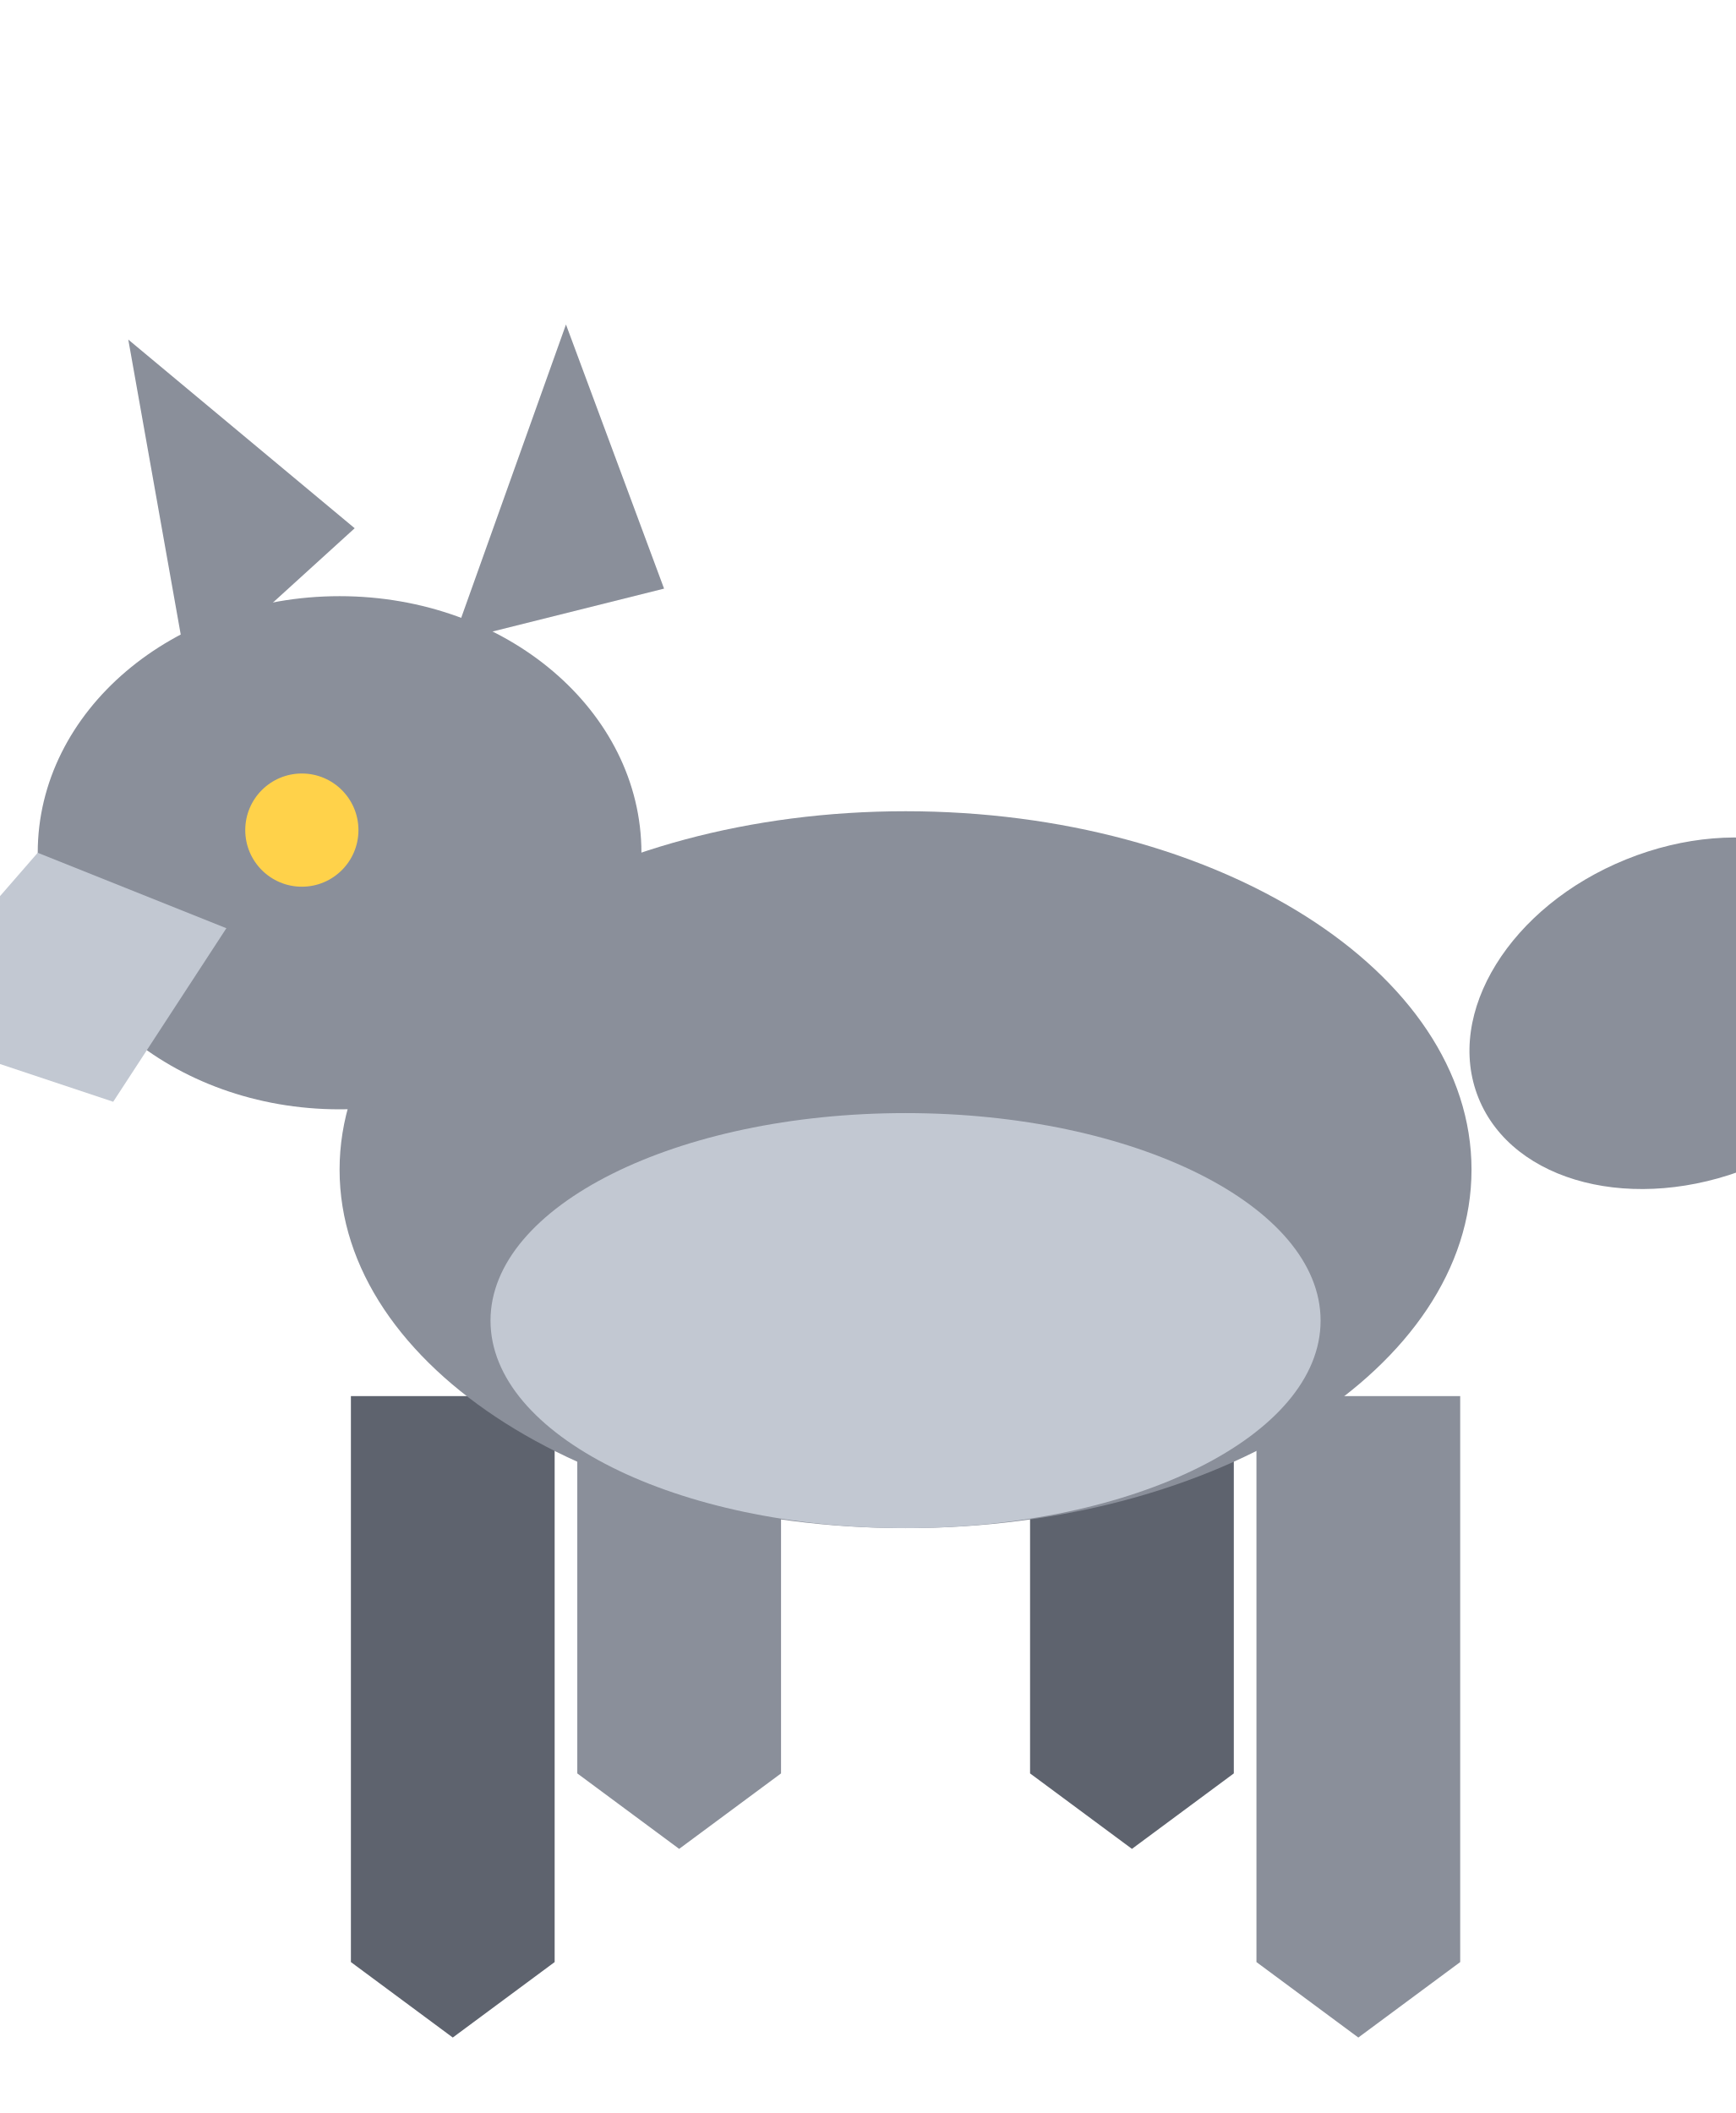
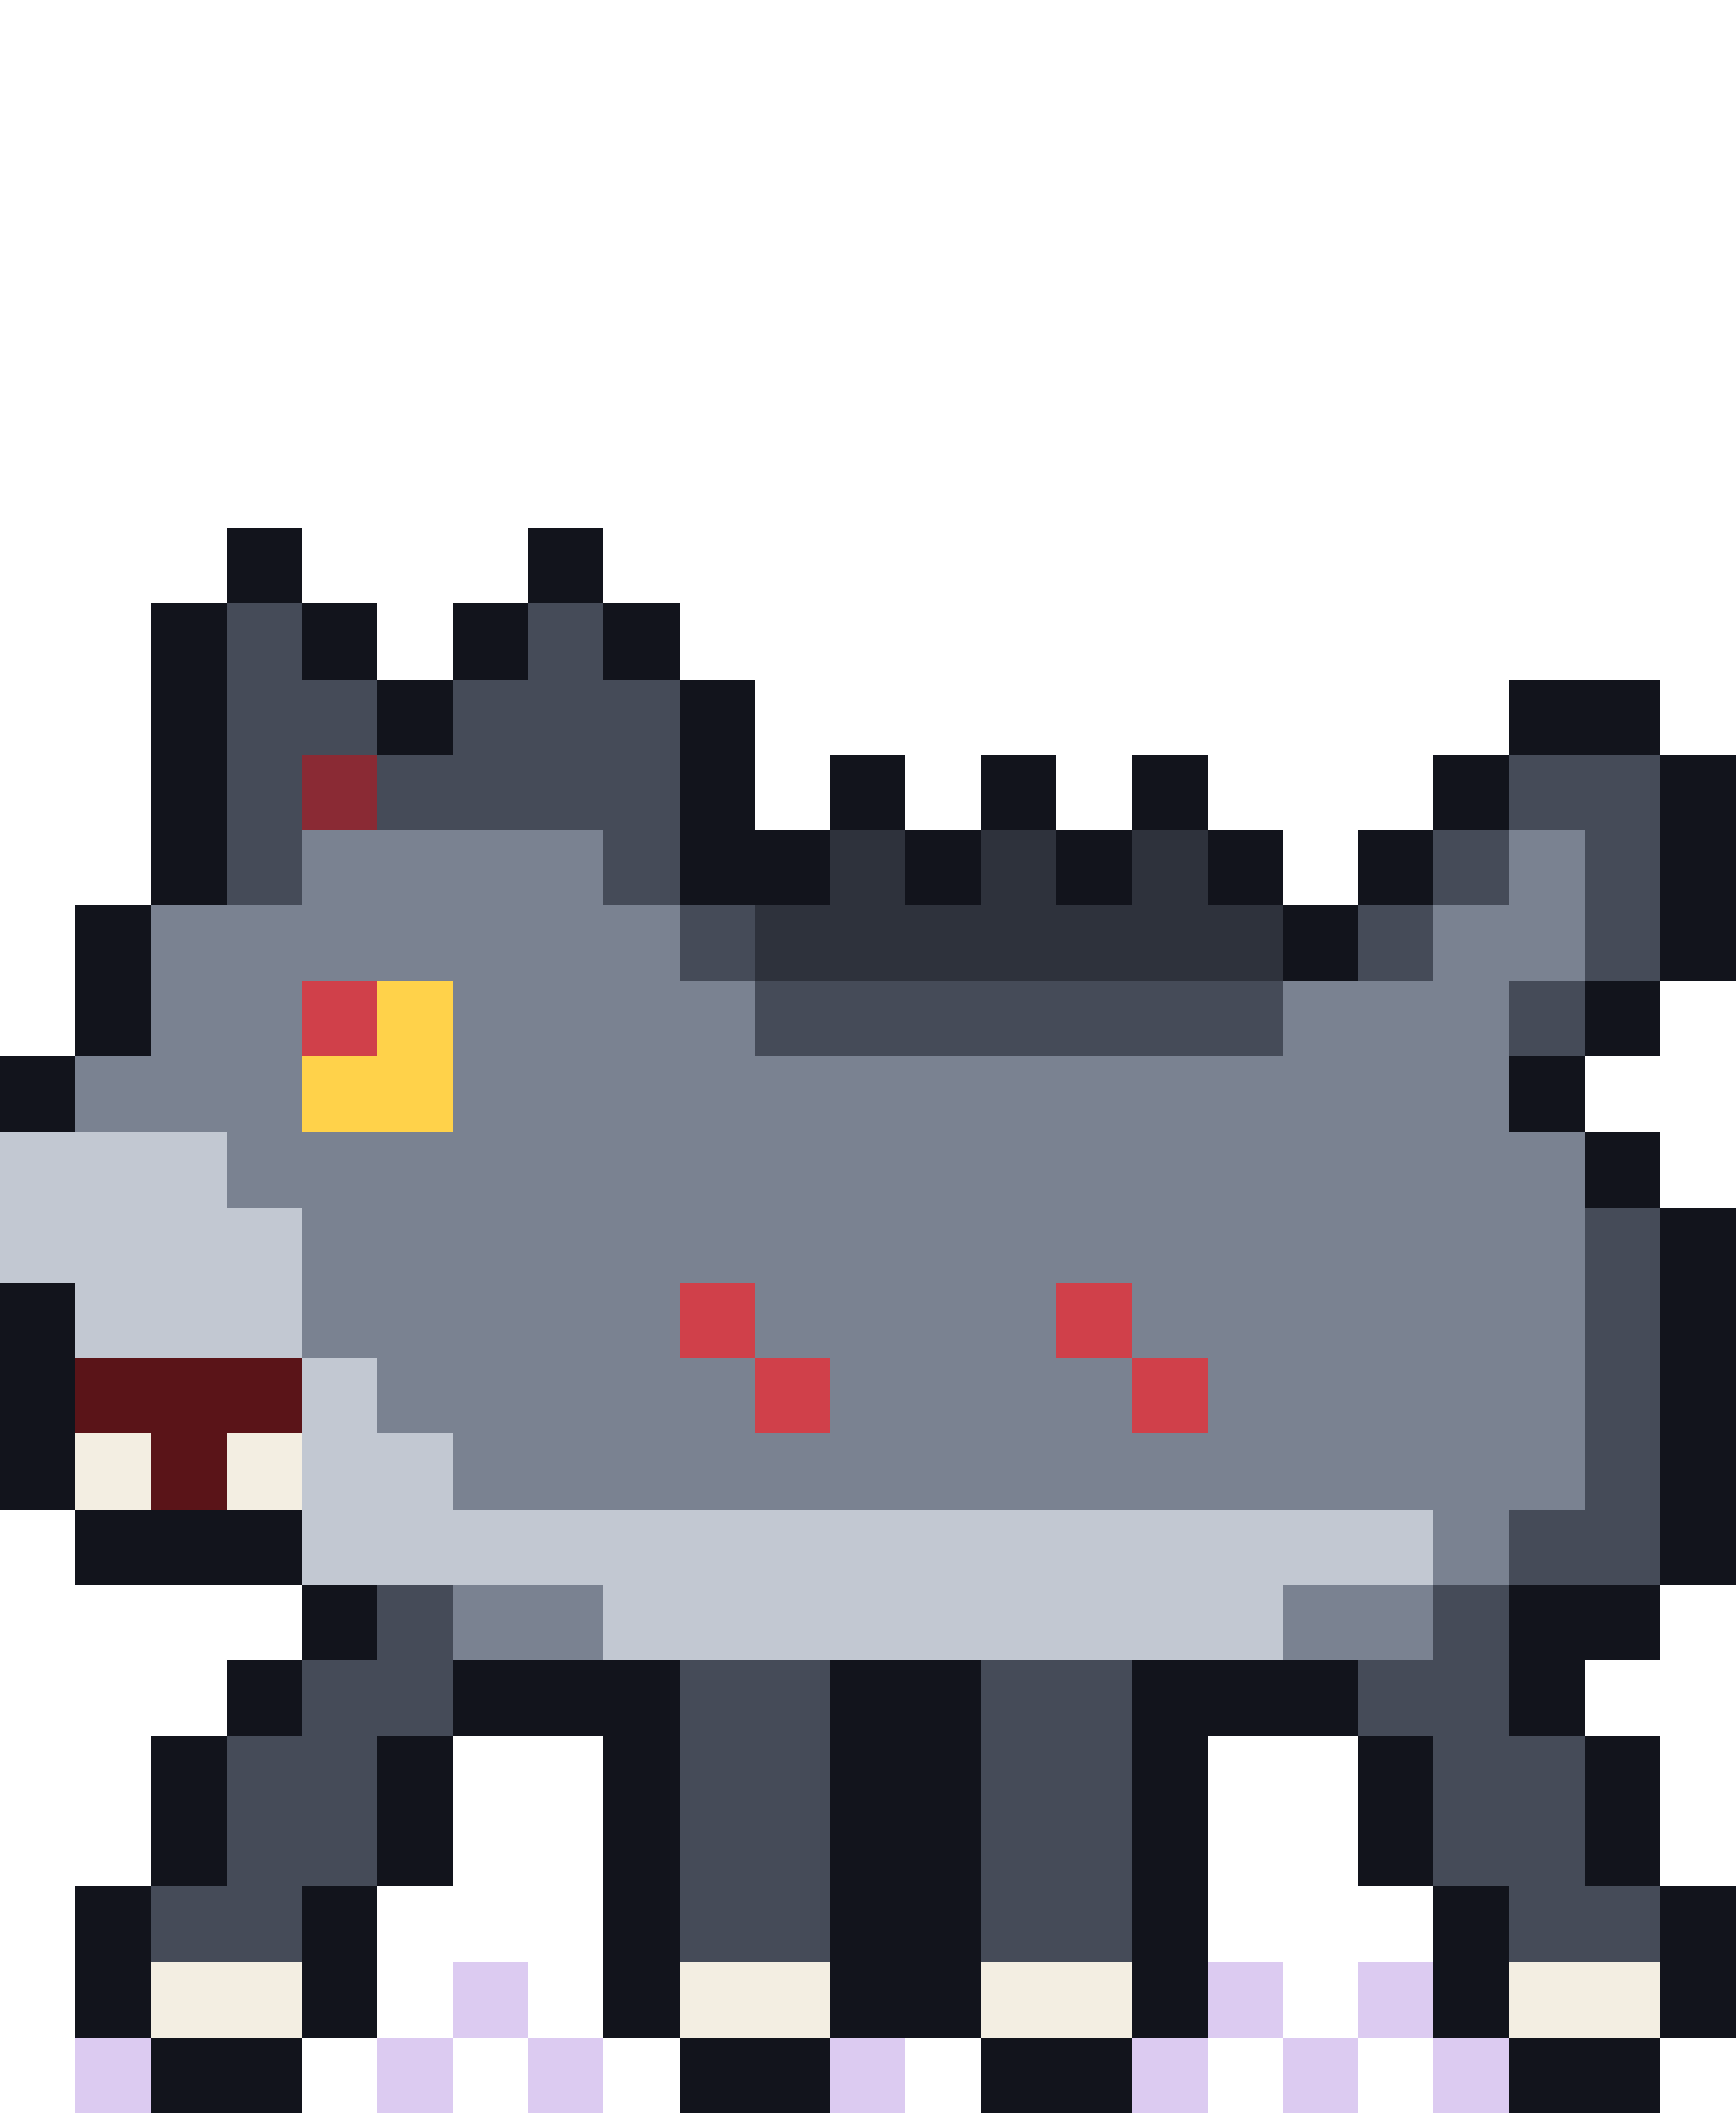
- <svg xmlns="http://www.w3.org/2000/svg" viewBox="0 0 46 56" width="46" height="56">
-   <path d="M9.3 37.0 h5.4 v15.0 l-2.7 2 l-2.7 -2z" fill="#5e636e" />
-   <path d="M15.3 37.0 h5.4 v10.0 l-2.7 2 l-2.7 -2z" fill="#8a8f9a" />
-   <path d="M27.3 37.0 h5.4 v10.0 l-2.7 2 l-2.7 -2z" fill="#5e636e" />
-   <path d="M33.3 37.0 h5.4 v15.0 l-2.7 2 l-2.7 -2z" fill="#8a8f9a" />
-   <ellipse cx="44.0" cy="27.0" rx="6" ry="4.4" transform="rotate(-22 44.0 25.0)" fill="#8a8f9a" />
-   <ellipse cx="24" cy="31" rx="15" ry="9.5" fill="#8a8f9a" />
-   <ellipse cx="24" cy="35.0" rx="11" ry="5.5" fill="#c2c8d2" />
-   <ellipse cx="9" cy="22.6" rx="8" ry="6.8" fill="#8a8f9a" />
-   <path d="M1.0 22.6l-4 4.6 6 2 3-4.6z" fill="#c2c8d2" />
-   <circle cx="-2.0" cy="26.0" r="1.3" fill="#2b2118" />
-   <circle cx="8.0" cy="22.0" r="1.5" fill="#ffd24a" />
-   <path d="M5 18l-1.6-9 6 5z" fill="#8a8f9a" />
-   <path d="M12 17l3-8.4 2.6 7z" fill="#8a8f9a" />
+ <svg xmlns="http://www.w3.org/2000/svg" viewBox="0 0 46 56" width="46" height="56" shape-rendering="crispEdges">
+   <rect x="12" y="52" width="2" height="2" fill="#9a6ad8" fill-opacity="0.35" />
+   <rect x="32" y="52" width="2" height="2" fill="#9a6ad8" fill-opacity="0.35" />
+   <rect x="36" y="52" width="2" height="2" fill="#9a6ad8" fill-opacity="0.35" />
+   <rect x="2" y="54" width="2" height="2" fill="#9a6ad8" fill-opacity="0.35" />
+   <rect x="10" y="54" width="2" height="2" fill="#9a6ad8" fill-opacity="0.35" />
+   <rect x="14" y="54" width="2" height="2" fill="#9a6ad8" fill-opacity="0.35" />
+   <rect x="22" y="54" width="2" height="2" fill="#9a6ad8" fill-opacity="0.35" />
+   <rect x="30" y="54" width="2" height="2" fill="#9a6ad8" fill-opacity="0.35" />
+   <rect x="34" y="54" width="2" height="2" fill="#9a6ad8" fill-opacity="0.35" />
+   <rect x="38" y="54" width="2" height="2" fill="#9a6ad8" fill-opacity="0.35" />
+   <rect x="6" y="14" width="2" height="2" fill="#12141c" />
+   <rect x="14" y="14" width="2" height="2" fill="#12141c" />
+   <rect x="4" y="16" width="2" height="2" fill="#12141c" />
+   <rect x="6" y="16" width="2" height="2" fill="#454b58" />
+   <rect x="8" y="16" width="2" height="2" fill="#12141c" />
+   <rect x="12" y="16" width="2" height="2" fill="#12141c" />
+   <rect x="14" y="16" width="2" height="2" fill="#454b58" />
+   <rect x="16" y="16" width="2" height="2" fill="#12141c" />
+   <rect x="4" y="18" width="2" height="2" fill="#12141c" />
+   <rect x="6" y="18" width="4" height="2" fill="#454b58" />
+   <rect x="10" y="18" width="2" height="2" fill="#12141c" />
+   <rect x="12" y="18" width="6" height="2" fill="#454b58" />
+   <rect x="18" y="18" width="2" height="2" fill="#12141c" />
+   <rect x="40" y="18" width="4" height="2" fill="#12141c" />
+   <rect x="4" y="20" width="2" height="2" fill="#12141c" />
+   <rect x="6" y="20" width="2" height="2" fill="#454b58" />
+   <rect x="8" y="20" width="2" height="2" fill="#8a2a34" />
+   <rect x="10" y="20" width="8" height="2" fill="#454b58" />
+   <rect x="18" y="20" width="2" height="2" fill="#12141c" />
+   <rect x="22" y="20" width="2" height="2" fill="#12141c" />
+   <rect x="26" y="20" width="2" height="2" fill="#12141c" />
+   <rect x="30" y="20" width="2" height="2" fill="#12141c" />
+   <rect x="38" y="20" width="2" height="2" fill="#12141c" />
+   <rect x="40" y="20" width="4" height="2" fill="#454b58" />
+   <rect x="44" y="20" width="2" height="2" fill="#12141c" />
+   <rect x="4" y="22" width="2" height="2" fill="#12141c" />
+   <rect x="6" y="22" width="2" height="2" fill="#454b58" />
+   <rect x="8" y="22" width="8" height="2" fill="#7a8291" />
+   <rect x="16" y="22" width="2" height="2" fill="#454b58" />
+   <rect x="18" y="22" width="4" height="2" fill="#12141c" />
+   <rect x="22" y="22" width="2" height="2" fill="#2e323c" />
+   <rect x="24" y="22" width="2" height="2" fill="#12141c" />
+   <rect x="26" y="22" width="2" height="2" fill="#2e323c" />
+   <rect x="28" y="22" width="2" height="2" fill="#12141c" />
+   <rect x="30" y="22" width="2" height="2" fill="#2e323c" />
+   <rect x="32" y="22" width="2" height="2" fill="#12141c" />
+   <rect x="36" y="22" width="2" height="2" fill="#12141c" />
+   <rect x="38" y="22" width="2" height="2" fill="#454b58" />
+   <rect x="40" y="22" width="2" height="2" fill="#7a8291" />
+   <rect x="42" y="22" width="2" height="2" fill="#454b58" />
+   <rect x="44" y="22" width="2" height="2" fill="#12141c" />
+   <rect x="2" y="24" width="2" height="2" fill="#12141c" />
+   <rect x="4" y="24" width="14" height="2" fill="#7a8291" />
+   <rect x="18" y="24" width="2" height="2" fill="#454b58" />
+   <rect x="20" y="24" width="14" height="2" fill="#2e323c" />
+   <rect x="34" y="24" width="2" height="2" fill="#12141c" />
+   <rect x="36" y="24" width="2" height="2" fill="#454b58" />
+   <rect x="38" y="24" width="4" height="2" fill="#7a8291" />
+   <rect x="42" y="24" width="2" height="2" fill="#454b58" />
+   <rect x="44" y="24" width="2" height="2" fill="#12141c" />
+   <rect x="2" y="26" width="2" height="2" fill="#12141c" />
+   <rect x="4" y="26" width="4" height="2" fill="#7a8291" />
+   <rect x="8" y="26" width="2" height="2" fill="#d0404a" />
+   <rect x="10" y="26" width="2" height="2" fill="#ffd24a" />
+   <rect x="12" y="26" width="8" height="2" fill="#7a8291" />
+   <rect x="20" y="26" width="14" height="2" fill="#454b58" />
+   <rect x="34" y="26" width="6" height="2" fill="#7a8291" />
+   <rect x="40" y="26" width="2" height="2" fill="#454b58" />
+   <rect x="42" y="26" width="2" height="2" fill="#12141c" />
+   <rect x="0" y="28" width="2" height="2" fill="#12141c" />
+   <rect x="2" y="28" width="6" height="2" fill="#7a8291" />
+   <rect x="8" y="28" width="4" height="2" fill="#ffd24a" />
+   <rect x="12" y="28" width="28" height="2" fill="#7a8291" />
+   <rect x="40" y="28" width="2" height="2" fill="#12141c" />
+   <rect x="0" y="30" width="6" height="2" fill="#c2c8d2" />
+   <rect x="6" y="30" width="36" height="2" fill="#7a8291" />
+   <rect x="42" y="30" width="2" height="2" fill="#12141c" />
+   <rect x="0" y="32" width="8" height="2" fill="#c2c8d2" />
+   <rect x="8" y="32" width="34" height="2" fill="#7a8291" />
+   <rect x="42" y="32" width="2" height="2" fill="#454b58" />
+   <rect x="44" y="32" width="2" height="2" fill="#12141c" />
+   <rect x="0" y="34" width="2" height="2" fill="#12141c" />
+   <rect x="2" y="34" width="6" height="2" fill="#c2c8d2" />
+   <rect x="8" y="34" width="10" height="2" fill="#7a8291" />
+   <rect x="18" y="34" width="2" height="2" fill="#d0404a" />
+   <rect x="20" y="34" width="8" height="2" fill="#7a8291" />
+   <rect x="28" y="34" width="2" height="2" fill="#d0404a" />
+   <rect x="30" y="34" width="12" height="2" fill="#7a8291" />
+   <rect x="42" y="34" width="2" height="2" fill="#454b58" />
+   <rect x="44" y="34" width="2" height="2" fill="#12141c" />
+   <rect x="0" y="36" width="2" height="2" fill="#12141c" />
+   <rect x="2" y="36" width="6" height="2" fill="#5a1418" />
+   <rect x="8" y="36" width="2" height="2" fill="#c2c8d2" />
+   <rect x="10" y="36" width="10" height="2" fill="#7a8291" />
+   <rect x="20" y="36" width="2" height="2" fill="#d0404a" />
+   <rect x="22" y="36" width="8" height="2" fill="#7a8291" />
+   <rect x="30" y="36" width="2" height="2" fill="#d0404a" />
+   <rect x="32" y="36" width="10" height="2" fill="#7a8291" />
+   <rect x="42" y="36" width="2" height="2" fill="#454b58" />
+   <rect x="44" y="36" width="2" height="2" fill="#12141c" />
+   <rect x="0" y="38" width="2" height="2" fill="#12141c" />
+   <rect x="2" y="38" width="2" height="2" fill="#f3eee2" />
+   <rect x="4" y="38" width="2" height="2" fill="#5a1418" />
+   <rect x="6" y="38" width="2" height="2" fill="#f3eee2" />
+   <rect x="8" y="38" width="4" height="2" fill="#c2c8d2" />
+   <rect x="12" y="38" width="30" height="2" fill="#7a8291" />
+   <rect x="42" y="38" width="2" height="2" fill="#454b58" />
+   <rect x="44" y="38" width="2" height="2" fill="#12141c" />
+   <rect x="2" y="40" width="6" height="2" fill="#12141c" />
+   <rect x="8" y="40" width="30" height="2" fill="#c2c8d2" />
+   <rect x="38" y="40" width="2" height="2" fill="#7a8291" />
+   <rect x="40" y="40" width="4" height="2" fill="#454b58" />
+   <rect x="44" y="40" width="2" height="2" fill="#12141c" />
+   <rect x="8" y="42" width="2" height="2" fill="#12141c" />
+   <rect x="10" y="42" width="2" height="2" fill="#454b58" />
+   <rect x="12" y="42" width="4" height="2" fill="#7a8291" />
+   <rect x="16" y="42" width="18" height="2" fill="#c2c8d2" />
+   <rect x="34" y="42" width="4" height="2" fill="#7a8291" />
+   <rect x="38" y="42" width="2" height="2" fill="#454b58" />
+   <rect x="40" y="42" width="4" height="2" fill="#12141c" />
+   <rect x="6" y="44" width="2" height="2" fill="#12141c" />
+   <rect x="8" y="44" width="4" height="2" fill="#454b58" />
+   <rect x="12" y="44" width="6" height="2" fill="#12141c" />
+   <rect x="18" y="44" width="4" height="2" fill="#454b58" />
+   <rect x="22" y="44" width="4" height="2" fill="#12141c" />
+   <rect x="26" y="44" width="4" height="2" fill="#454b58" />
+   <rect x="30" y="44" width="6" height="2" fill="#12141c" />
+   <rect x="36" y="44" width="4" height="2" fill="#454b58" />
+   <rect x="40" y="44" width="2" height="2" fill="#12141c" />
+   <rect x="4" y="46" width="2" height="2" fill="#12141c" />
+   <rect x="6" y="46" width="4" height="2" fill="#454b58" />
+   <rect x="10" y="46" width="2" height="2" fill="#12141c" />
+   <rect x="16" y="46" width="2" height="2" fill="#12141c" />
+   <rect x="18" y="46" width="4" height="2" fill="#454b58" />
+   <rect x="22" y="46" width="4" height="2" fill="#12141c" />
+   <rect x="26" y="46" width="4" height="2" fill="#454b58" />
+   <rect x="30" y="46" width="2" height="2" fill="#12141c" />
+   <rect x="36" y="46" width="2" height="2" fill="#12141c" />
+   <rect x="38" y="46" width="4" height="2" fill="#454b58" />
+   <rect x="42" y="46" width="2" height="2" fill="#12141c" />
+   <rect x="4" y="48" width="2" height="2" fill="#12141c" />
+   <rect x="6" y="48" width="4" height="2" fill="#454b58" />
+   <rect x="10" y="48" width="2" height="2" fill="#12141c" />
+   <rect x="16" y="48" width="2" height="2" fill="#12141c" />
+   <rect x="18" y="48" width="4" height="2" fill="#454b58" />
+   <rect x="22" y="48" width="4" height="2" fill="#12141c" />
+   <rect x="26" y="48" width="4" height="2" fill="#454b58" />
+   <rect x="30" y="48" width="2" height="2" fill="#12141c" />
+   <rect x="36" y="48" width="2" height="2" fill="#12141c" />
+   <rect x="38" y="48" width="4" height="2" fill="#454b58" />
+   <rect x="42" y="48" width="2" height="2" fill="#12141c" />
+   <rect x="2" y="50" width="2" height="2" fill="#12141c" />
+   <rect x="4" y="50" width="4" height="2" fill="#454b58" />
+   <rect x="8" y="50" width="2" height="2" fill="#12141c" />
+   <rect x="16" y="50" width="2" height="2" fill="#12141c" />
+   <rect x="18" y="50" width="4" height="2" fill="#454b58" />
+   <rect x="22" y="50" width="4" height="2" fill="#12141c" />
+   <rect x="26" y="50" width="4" height="2" fill="#454b58" />
+   <rect x="30" y="50" width="2" height="2" fill="#12141c" />
+   <rect x="38" y="50" width="2" height="2" fill="#12141c" />
+   <rect x="40" y="50" width="4" height="2" fill="#454b58" />
+   <rect x="44" y="50" width="2" height="2" fill="#12141c" />
+   <rect x="2" y="52" width="2" height="2" fill="#12141c" />
+   <rect x="4" y="52" width="4" height="2" fill="#f3eee2" />
+   <rect x="8" y="52" width="2" height="2" fill="#12141c" />
+   <rect x="16" y="52" width="2" height="2" fill="#12141c" />
+   <rect x="18" y="52" width="4" height="2" fill="#f3eee2" />
+   <rect x="22" y="52" width="4" height="2" fill="#12141c" />
+   <rect x="26" y="52" width="4" height="2" fill="#f3eee2" />
+   <rect x="30" y="52" width="2" height="2" fill="#12141c" />
+   <rect x="38" y="52" width="2" height="2" fill="#12141c" />
+   <rect x="40" y="52" width="4" height="2" fill="#f3eee2" />
+   <rect x="44" y="52" width="2" height="2" fill="#12141c" />
+   <rect x="4" y="54" width="4" height="2" fill="#12141c" />
+   <rect x="18" y="54" width="4" height="2" fill="#12141c" />
+   <rect x="26" y="54" width="4" height="2" fill="#12141c" />
+   <rect x="40" y="54" width="4" height="2" fill="#12141c" />
</svg>
